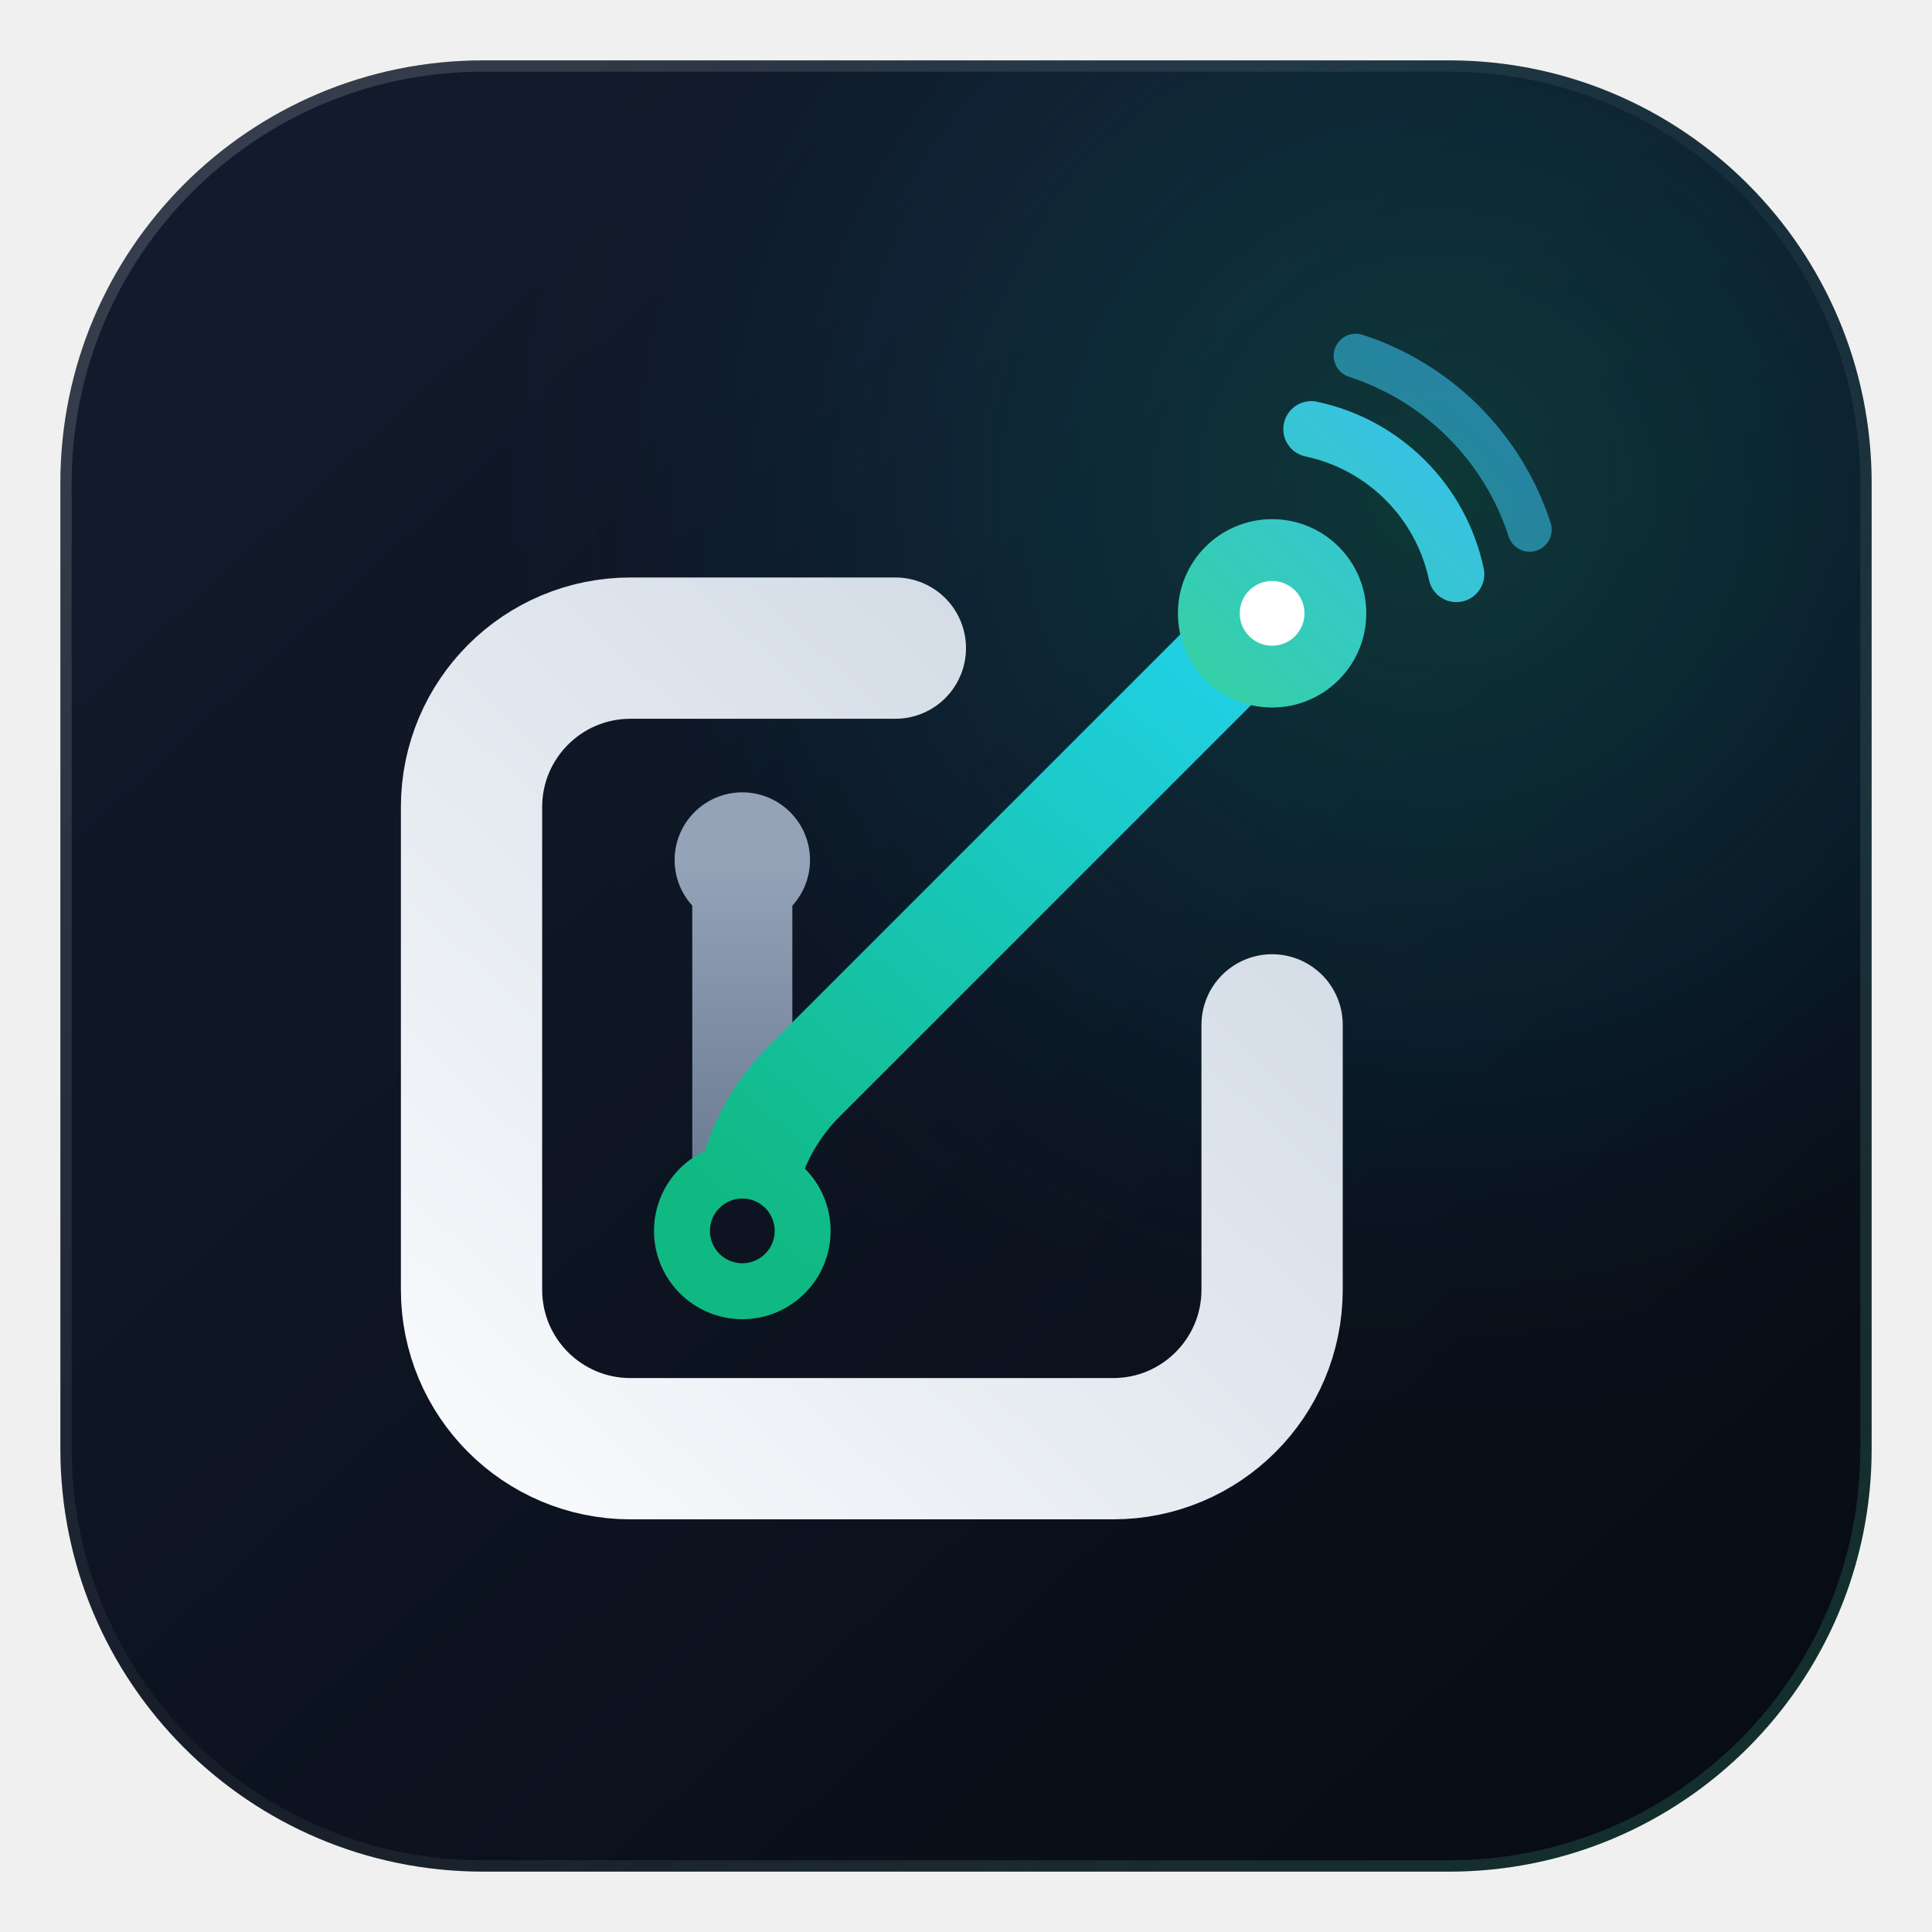
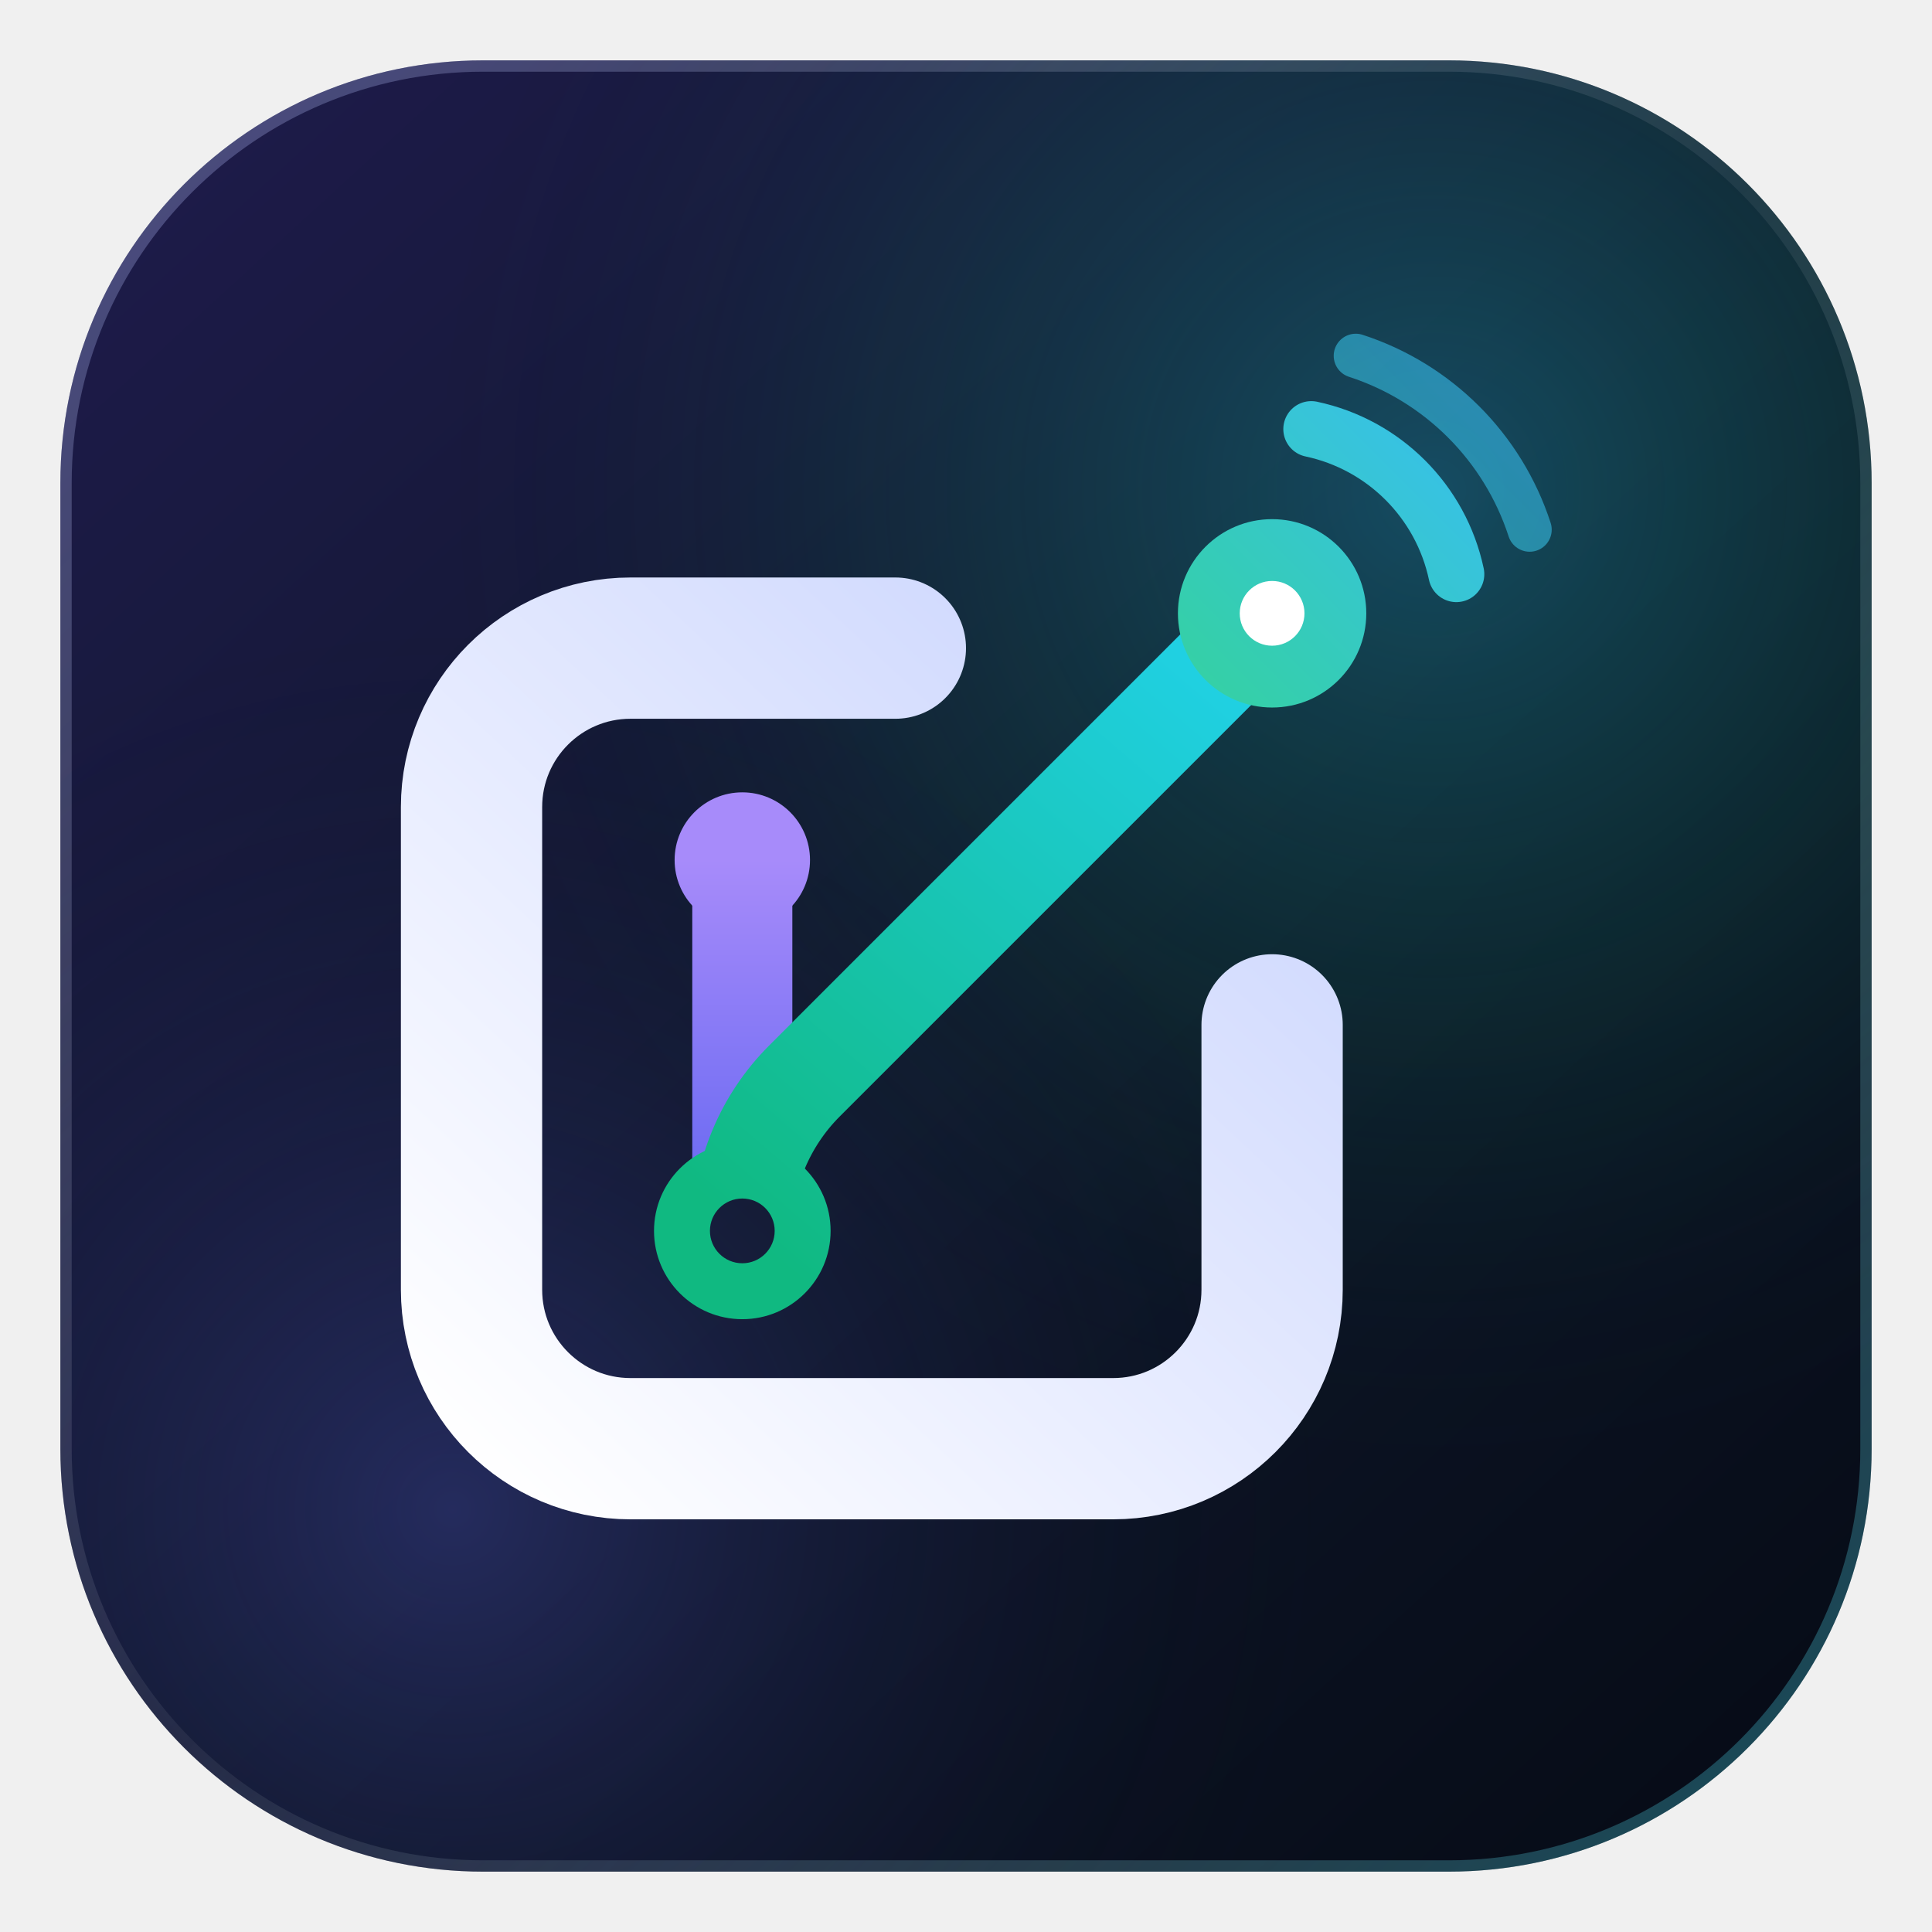
<svg xmlns="http://www.w3.org/2000/svg" viewBox="0 0 512 512" width="512" height="512" fill="none">
  <defs>
    <linearGradient id="bg-squircle" x1="40" y1="20" x2="472" y2="492" gradientUnits="userSpaceOnUse">
-       <stop offset="0%" stop-color="#131C2E" />
-       <stop offset="100%" stop-color="#070B14" />
+       <stop offset="0%" stop-color="#1E1B4B" />
+       <stop offset="52%" stop-color="#0F172A" />
+       <stop offset="100%" stop-color="#060B16" />
    </linearGradient>
-     <radialGradient id="bg-glow" cx="380" cy="130" r="260" gradientUnits="userSpaceOnUse">
-       <stop offset="0%" stop-color="#10B981" stop-opacity="0.22" />
-       <stop offset="60%" stop-color="#06B6D4" stop-opacity="0.06" />
-       <stop offset="100%" stop-color="#070B14" stop-opacity="0" />
+     <radialGradient id="bg-glow" cx="380" cy="130" r="270" gradientUnits="userSpaceOnUse">
+       <stop offset="0%" stop-color="#22D3EE" stop-opacity="0.28" />
+       <stop offset="55%" stop-color="#10B981" stop-opacity="0.10" />
+       <stop offset="100%" stop-color="#060B16" stop-opacity="0" />
+     </radialGradient>
+     <radialGradient id="bg-glow-bl" cx="120" cy="400" r="240" gradientUnits="userSpaceOnUse">
+       <stop offset="0%" stop-color="#6366F1" stop-opacity="0.26" />
+       <stop offset="100%" stop-color="#060B16" stop-opacity="0" />
    </radialGradient>
    <linearGradient id="rim" x1="0" y1="0" x2="512" y2="512" gradientUnits="userSpaceOnUse">
-       <stop offset="0%" stop-color="#FFFFFF" stop-opacity="0.18" />
-       <stop offset="50%" stop-color="#FFFFFF" stop-opacity="0.04" />
-       <stop offset="100%" stop-color="#10B981" stop-opacity="0.22" />
+       <stop offset="0%" stop-color="#A5B4FC" stop-opacity="0.34" />
+       <stop offset="50%" stop-color="#FFFFFF" stop-opacity="0.06" />
+       <stop offset="100%" stop-color="#22D3EE" stop-opacity="0.34" />
    </linearGradient>
    <linearGradient id="vsl-icon-portal" x1="80" y1="420" x2="360" y2="120" gradientUnits="userSpaceOnUse">
-       <stop offset="0%" stop-color="#F8FAFC" />
-       <stop offset="100%" stop-color="#CBD5E1" />
+       <stop offset="0%" stop-color="#FFFFFF" />
+       <stop offset="100%" stop-color="#C7D2FE" />
    </linearGradient>
    <linearGradient id="vsl-icon-trunk" x1="180" y1="346" x2="180" y2="220" gradientUnits="userSpaceOnUse">
-       <stop offset="0%" stop-color="#64748B" />
-       <stop offset="100%" stop-color="#94A3B8" />
+       <stop offset="0%" stop-color="#6366F1" />
+       <stop offset="100%" stop-color="#A78BFA" />
    </linearGradient>
    <linearGradient id="vsl-icon-branch" x1="180" y1="346" x2="360" y2="136" gradientUnits="userSpaceOnUse">
      <stop offset="0%" stop-color="#10B981" />
      <stop offset="100%" stop-color="#22D3EE" />
    </linearGradient>
    <linearGradient id="vsl-icon-beacon" x1="320" y1="176" x2="440" y2="56" gradientUnits="userSpaceOnUse">
      <stop offset="0%" stop-color="#34D399" />
      <stop offset="100%" stop-color="#38BDF8" />
    </linearGradient>
    <mask id="vsl-icon-root-mask">
      <rect x="0" y="0" width="512" height="512" fill="white" />
      <circle cx="180.00" cy="346.00" r="11.00" fill="black" />
    </mask>
  </defs>
  <rect x="16" y="16" width="480" height="480" rx="112" fill="url(#bg-squircle)" />
  <rect x="16" y="16" width="480" height="480" rx="112" fill="url(#bg-glow)" />
+   <rect x="16" y="16" width="480" height="480" rx="112" fill="url(#bg-glow-bl)" />
  <rect x="17.5" y="17.5" width="477" height="477" rx="110.5" stroke="url(#rim)" stroke-width="3" />
  <g transform="translate(256 256) scale(0.78) translate(-256 -256)">
    <g id="vsl-icon-emblem">
      <path d="M 360.00 276.00 L 360.00 366.00 A 54.00 54.00 0 0 1 306.00 420.00 L 142.00 420.00 A 54.00 54.00 0 0 1 88.00 366.00 L 88.00 202.00 A 54.00 54.00 0 0 1 142.00 148.00 L 232.00 148.00" fill="none" stroke="url(#vsl-icon-portal)" stroke-width="48.0" stroke-linecap="round" stroke-linejoin="round" />
      <g mask="url(#vsl-icon-root-mask)">
        <line x1="180.00" y1="346.00" x2="180.00" y2="220.00" stroke="url(#vsl-icon-trunk)" stroke-width="34.0" stroke-linecap="round" />
        <circle cx="180.00" cy="220.00" r="23.0" fill="url(#vsl-icon-trunk)" />
        <path d="M 180.00 346.00 A 72.00 72.00 0 0 1 201.09 295.09 L 360.00 136.18" fill="none" stroke="url(#vsl-icon-branch)" stroke-width="34.0" stroke-linecap="round" stroke-linejoin="round" />
        <circle cx="180.00" cy="346.00" r="30.0" fill="url(#vsl-icon-branch)" />
      </g>
      <circle cx="360.00" cy="136.18" r="32.0" fill="url(#vsl-icon-beacon)" />
      <circle cx="360.00" cy="136.18" r="11.0" fill="#FFFFFF" />
      <path d="M 373.31 73.58 A 64.00 64.00 0 0 1 422.60 122.87" fill="none" stroke="url(#vsl-icon-beacon)" stroke-width="19.0" stroke-linecap="round" />
      <path d="M 388.43 48.68 A 92.00 92.00 0 0 1 447.50 107.75" fill="none" stroke="url(#vsl-icon-beacon)" stroke-width="15.0" stroke-linecap="round" opacity="0.58" />
    </g>
  </g>
</svg>
